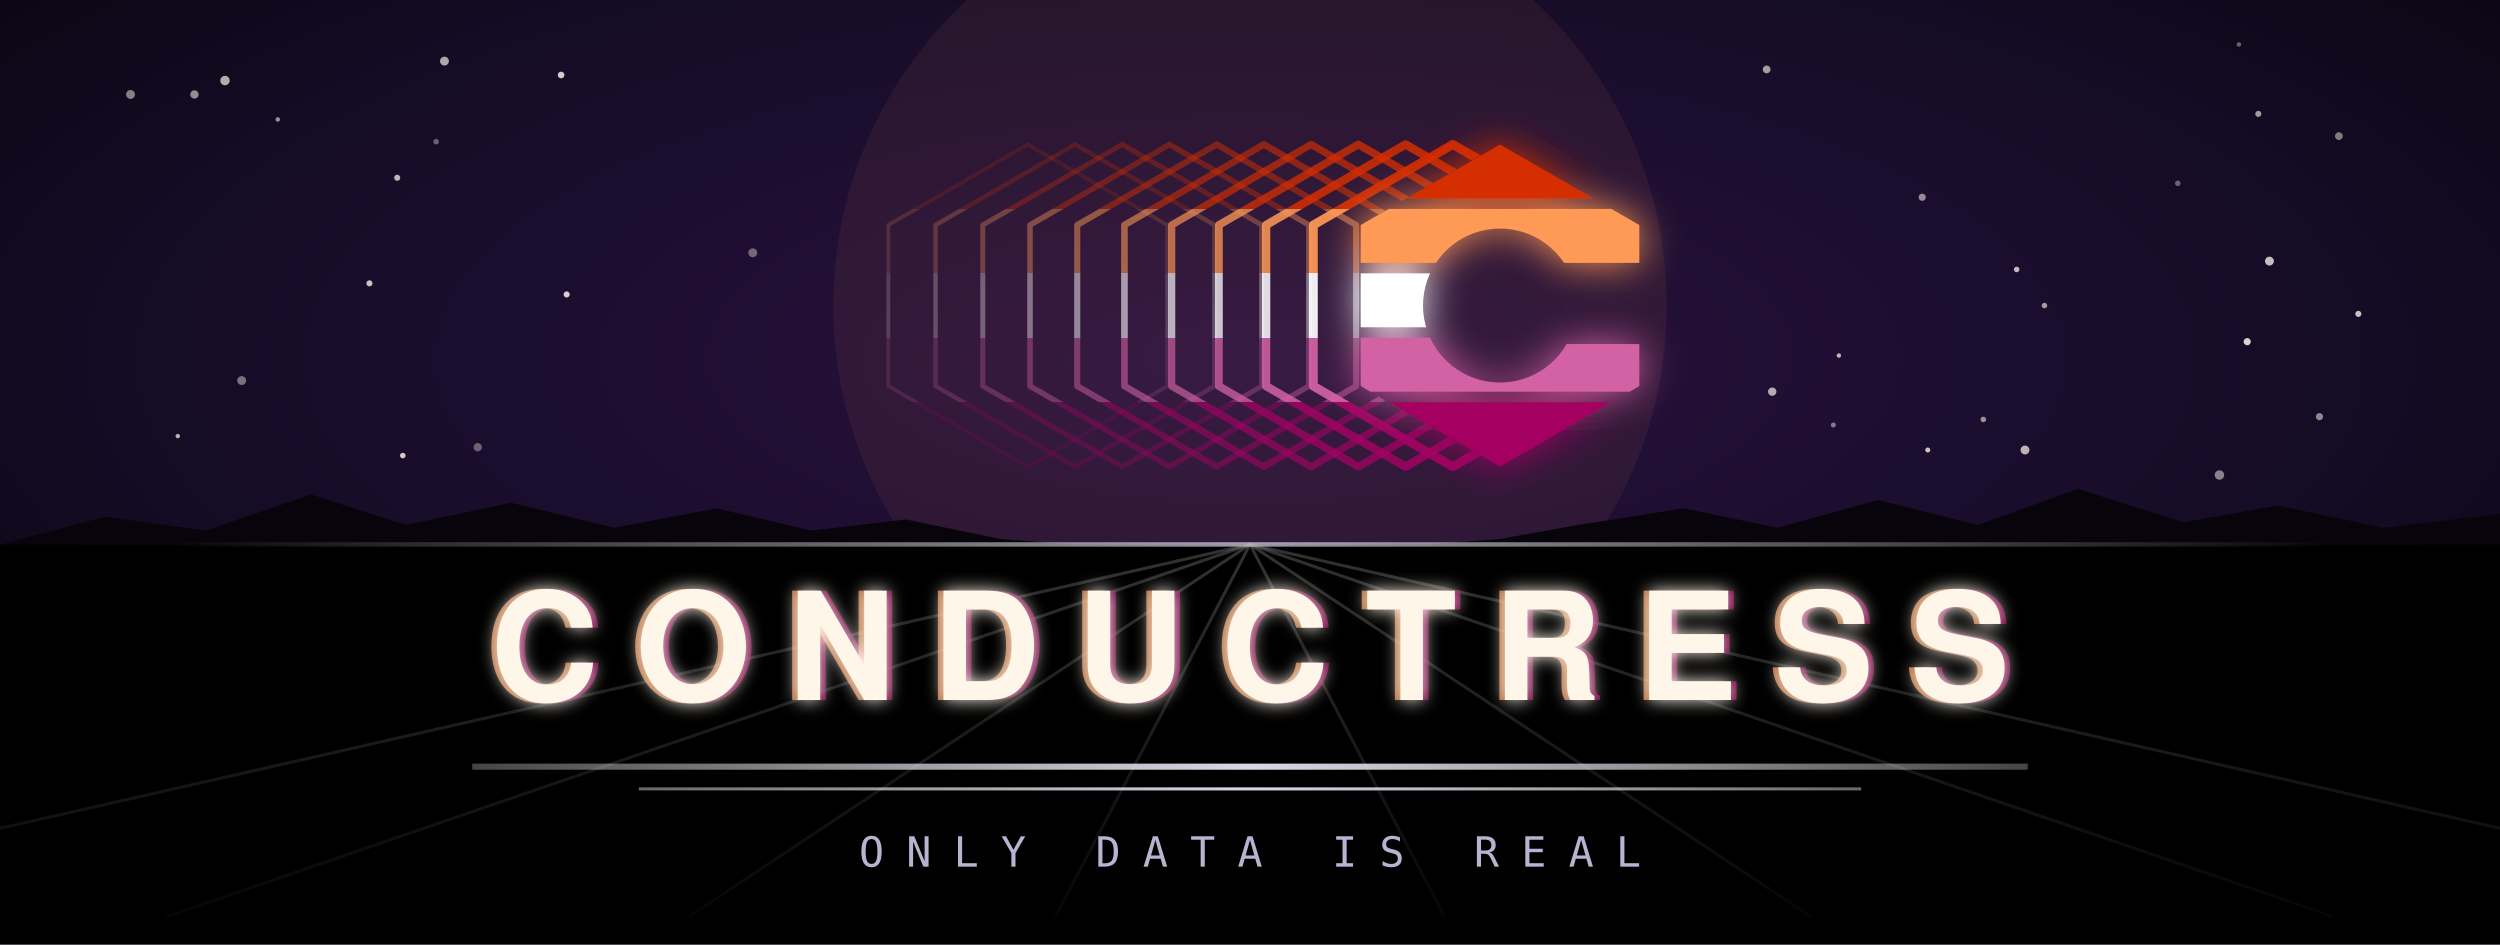
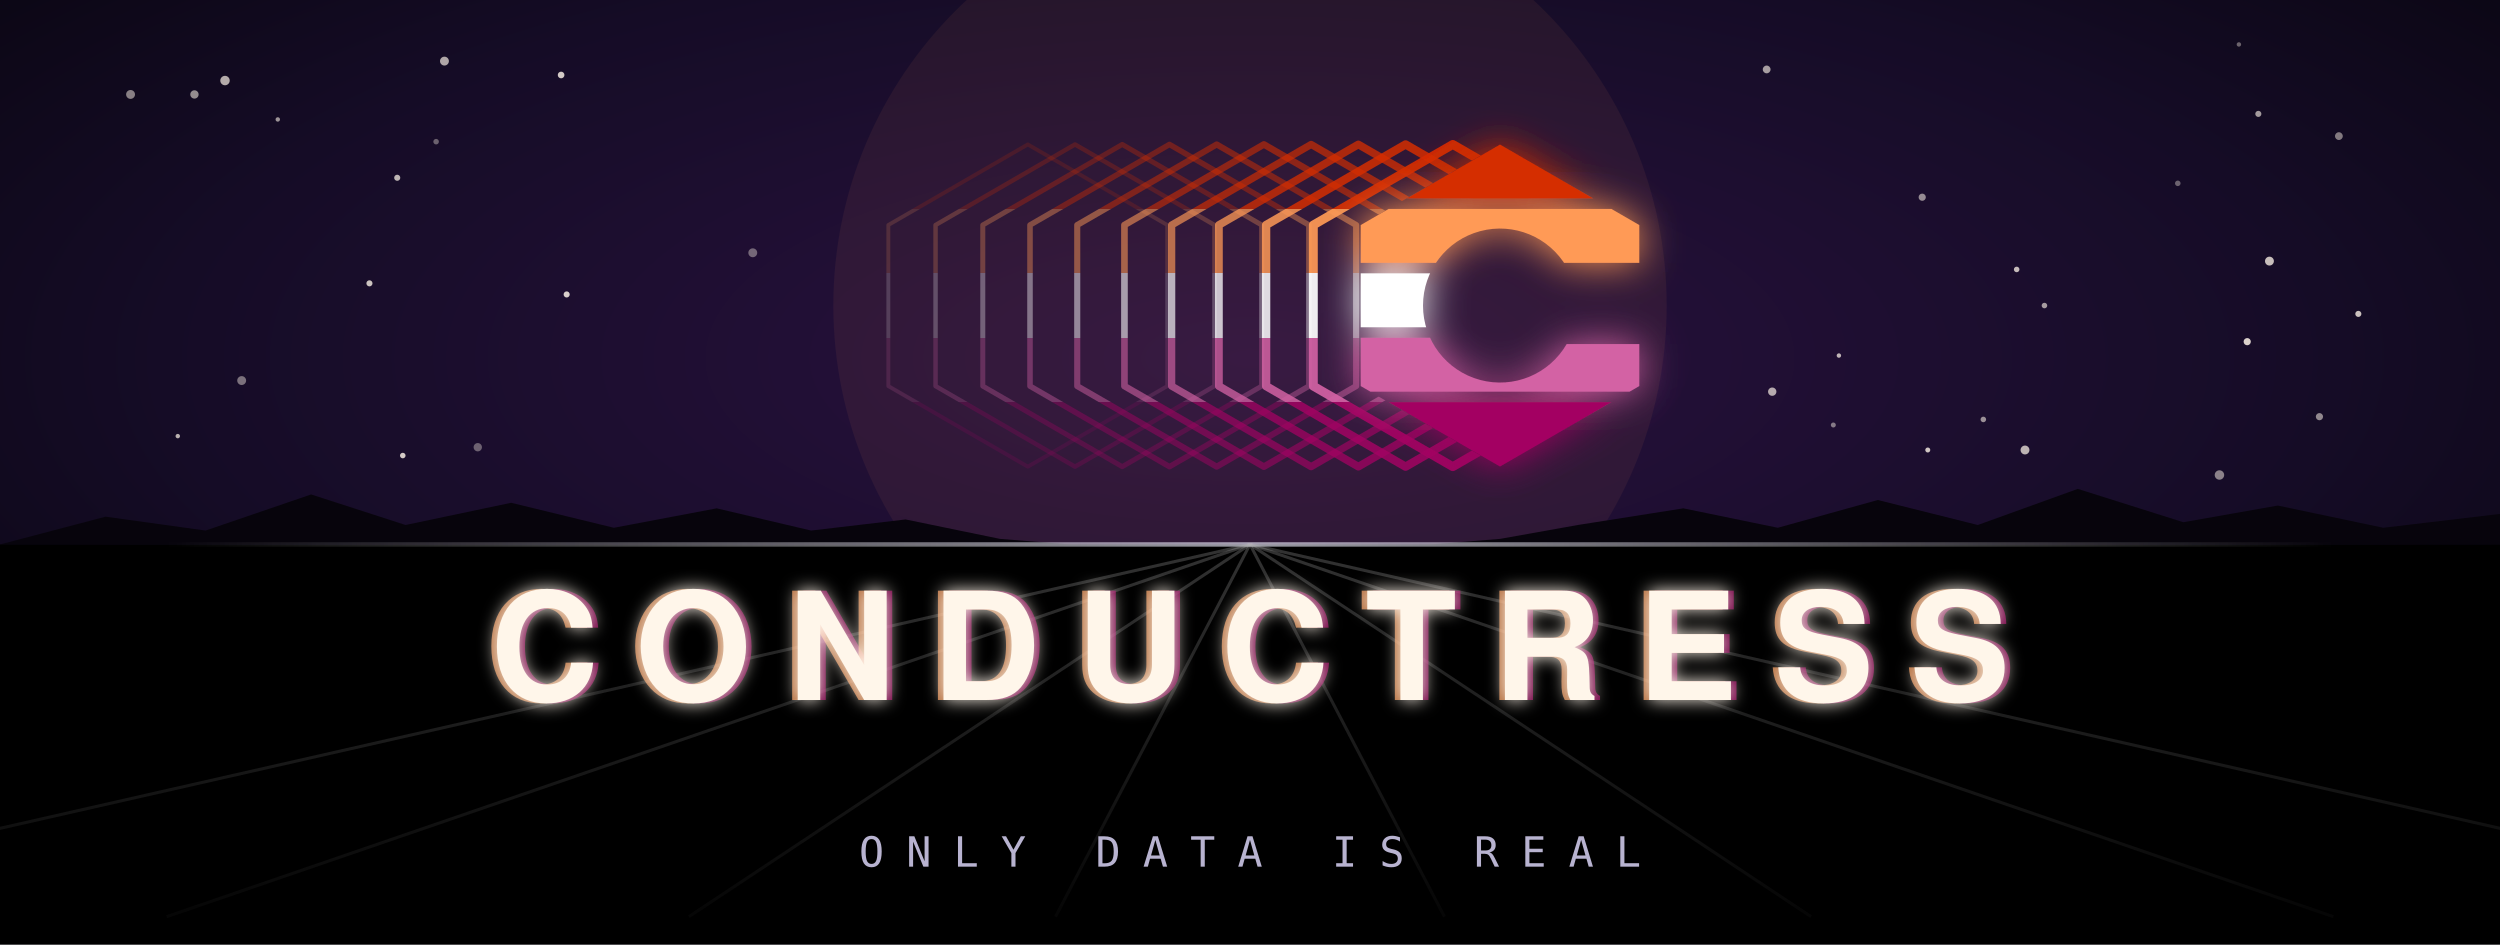
<svg xmlns="http://www.w3.org/2000/svg" viewBox="0 0 900 340" width="900" height="340" role="img" aria-label="Conductress">
  <defs>
    <radialGradient id="leh-sky" cx="50%" cy="38%" r="72%">
      <stop offset="0%" stop-color="#2a1140" />
      <stop offset="60%" stop-color="#150c26" />
      <stop offset="100%" stop-color="#07040d" />
    </radialGradient>
    <linearGradient id="leh-trail" gradientUnits="userSpaceOnUse" x1="0" y1="52" x2="0" y2="168">
      <stop offset="0" stop-color="#d52d00" />
      <stop offset="0.2" stop-color="#d52d00" />
      <stop offset="0.2" stop-color="#ff9a56" />
      <stop offset="0.4" stop-color="#ff9a56" />
      <stop offset="0.4" stop-color="#ffffff" />
      <stop offset="0.6" stop-color="#ffffff" />
      <stop offset="0.6" stop-color="#d362a4" />
      <stop offset="0.8" stop-color="#d362a4" />
      <stop offset="0.8" stop-color="#a30262" />
      <stop offset="1" stop-color="#a30262" />
    </linearGradient>
    <linearGradient id="leh-streak" x1="0" y1="0" x2="1" y2="0">
      <stop offset="0%" stop-color="#ffffff" stop-opacity="0" />
      <stop offset="100%" stop-color="#ffffff" stop-opacity="0.55" />
    </linearGradient>
    <linearGradient id="leh-grid" x1="0" y1="0" x2="0" y2="1">
      <stop offset="0%" stop-color="#ffffff" stop-opacity="0.28" />
      <stop offset="100%" stop-color="#ffffff" stop-opacity="0.03" />
    </linearGradient>
    <linearGradient id="leh-rule" gradientUnits="userSpaceOnUse" x1="60" y1="0" x2="840" y2="0">
      <stop offset="0%" stop-color="#ffffff" stop-opacity="0" />
      <stop offset="50%" stop-color="#d8d8e6" />
      <stop offset="100%" stop-color="#ffffff" stop-opacity="0" />
    </linearGradient>
    <filter id="leh-bloom" x="-60%" y="-60%" width="220%" height="220%">
      <feGaussianBlur stdDeviation="7" result="b1" />
      <feMerge>
        <feMergeNode in="b1" />
        <feMergeNode in="SourceGraphic" />
      </feMerge>
    </filter>
    <filter id="leh-soft" x="-40%" y="-40%" width="180%" height="180%">
      <feGaussianBlur stdDeviation="3" result="b2" />
      <feMerge>
        <feMergeNode in="b2" />
        <feMergeNode in="SourceGraphic" />
      </feMerge>
    </filter>
    <clipPath id="leh-notlead">
      <polygon points="-3789.5,-2449.1 4919.7,2582.1 7420.8,-1747.4 -1288.4,-6778.6" />
      <polygon points="590.2,-4919.0 590.2,5139.0 5590.2,5139.0 5590.2,-4919.0" />
      <polygon points="4919.7,-2362.1 -3789.5,2669.1 -1288.4,6998.6 7420.8,1967.4" />
      <polygon points="4869.5,2669.1 -3839.7,-2362.1 -6340.8,1967.4 2368.4,6998.6" />
      <polygon points="489.8,5139.0 489.8,-4919.0 -4510.2,-4919.0 -4510.2,5139.0" />
      <polygon points="-3839.7,2582.1 4869.5,-2449.1 2368.4,-6778.6 -6340.8,-1747.4" />
    </clipPath>
    <clipPath id="leh-c">
      <path d="M89.8 27 L50 4 L10.2 27 L10.2 73 L50 96 L89.8 73 L89.8 61 L69.05 61 A22 22 0 1 1 69.05 39 L89.8 39 Z" />
    </clipPath>
    <symbol id="leh-cmark" viewBox="0 0 100 100">
      <g clip-path="url(#leh-c)">
        <rect x="8" y="4.00" width="84" height="15.40" fill="#d52d00" />
        <rect x="8" y="22.40" width="84" height="15.40" fill="#ff9a56" />
        <rect x="8" y="40.80" width="84" height="15.40" fill="#ffffff" />
        <rect x="8" y="59.20" width="84" height="15.40" fill="#d362a4" />
        <rect x="8" y="77.60" width="84" height="18.40" fill="#a30262" />
      </g>
    </symbol>
  </defs>
  <g id="background">
    <rect width="900" height="340" fill="url(#leh-sky)" />
    <circle cx="450" cy="110" r="150" fill="#ff9a56" opacity="0.07" />
  </g>
  <g id="stars" fill="#fff6ea">
    <circle cx="736" cy="110" r="1.0" opacity="0.61" />
    <circle cx="729" cy="162" r="1.6" opacity="0.71" />
    <circle cx="636" cy="25" r="1.4" opacity="0.62" />
    <circle cx="64" cy="157" r="0.8" opacity="0.70" />
    <circle cx="660" cy="153" r="0.9" opacity="0.46" />
    <circle cx="726" cy="97" r="1.0" opacity="0.75" />
    <circle cx="202" cy="27" r="1.2" opacity="0.81" />
    <circle cx="87" cy="137" r="1.6" opacity="0.43" />
    <circle cx="714" cy="151" r="1.0" opacity="0.56" />
    <circle cx="100" cy="43" r="0.8" opacity="0.58" />
    <circle cx="849" cy="113" r="1.1" opacity="0.77" />
    <circle cx="813" cy="41" r="1.1" opacity="0.61" />
    <circle cx="47" cy="34" r="1.6" opacity="0.50" />
    <circle cx="694" cy="162" r="0.9" opacity="0.79" />
    <circle cx="806" cy="16" r="0.8" opacity="0.38" />
    <circle cx="70" cy="34" r="1.5" opacity="0.55" />
    <circle cx="172" cy="161" r="1.5" opacity="0.36" />
    <circle cx="842" cy="49" r="1.4" opacity="0.47" />
    <circle cx="809" cy="123" r="1.3" opacity="0.84" />
    <circle cx="835" cy="150" r="1.3" opacity="0.53" />
    <circle cx="692" cy="71" r="1.3" opacity="0.54" />
    <circle cx="143" cy="64" r="1.1" opacity="0.72" />
    <circle cx="157" cy="51" r="1.0" opacity="0.36" />
    <circle cx="81" cy="29" r="1.7" opacity="0.68" />
    <circle cx="662" cy="128" r="0.8" opacity="0.72" />
    <circle cx="145" cy="164" r="1.0" opacity="0.81" />
    <circle cx="271" cy="91" r="1.6" opacity="0.38" />
    <circle cx="817" cy="94" r="1.6" opacity="0.76" />
    <circle cx="799" cy="171" r="1.7" opacity="0.50" />
    <circle cx="160" cy="22" r="1.6" opacity="0.66" />
    <circle cx="784" cy="66" r="1.0" opacity="0.37" />
    <circle cx="204" cy="106" r="1.1" opacity="0.83" />
    <circle cx="133" cy="102" r="1.1" opacity="0.78" />
    <circle cx="638" cy="141" r="1.5" opacity="0.67" />
  </g>
  <g id="mountains" fill="#07040c">
    <path d="M0 196 L38 186 L74 191 L112 178 L146 189 L184 181 L221 190 L258 183 L292 191 L326 187 L360 194 L385 196 Z" />
    <path d="M515 196 L540 194 L568 189 L606 183 L640 190 L676 180 L712 189 L748 176 L786 188 L820 182 L858 190 L900 185 L900 196 Z" />
  </g>
  <rect id="ground" x="0" y="196" width="900" height="144" fill="#000" />
  <g id="horizon" opacity="0.7">
    <line x1="60" y1="196" x2="840" y2="196" stroke="url(#leh-rule)" stroke-width="1.6" />
    <g stroke="url(#leh-grid)" stroke-width="1.1" fill="none">
      <line x1="450" y1="196" x2="-140" y2="330" />
      <line x1="450" y1="196" x2="60" y2="330" />
      <line x1="450" y1="196" x2="248" y2="330" />
      <line x1="450" y1="196" x2="380" y2="330" />
      <line x1="450" y1="196" x2="520" y2="330" />
      <line x1="450" y1="196" x2="652" y2="330" />
      <line x1="450" y1="196" x2="840" y2="330" />
      <line x1="450" y1="196" x2="1040" y2="330" />
    </g>
  </g>
  <g id="speedstreaks" stroke="url(#leh-streak)" stroke-linecap="round">
    <line x1="150" y1="72" x2="372" y2="72" stroke-width="2" />
    <line x1="118" y1="96" x2="356" y2="96" stroke-width="3.4" />
    <line x1="166" y1="120" x2="366" y2="120" stroke-width="1.6" />
    <line x1="104" y1="144" x2="350" y2="144" stroke-width="4.2" />
    <line x1="182" y1="164" x2="360" y2="164" stroke-width="1.4" />
  </g>
  <g id="trail" fill="none" stroke="url(#leh-trail)" stroke-linejoin="round" clip-path="url(#leh-notlead)">
    <path d="M370 52 L420.2 81 L420.2 139 L370 168 L319.8 139 L319.8 81 Z" stroke-width="1.4" opacity="0.17" />
    <path d="M387 52 L437.2 81 L437.2 139 L387 168 L336.8 139 L336.8 81 Z" stroke-width="1.6" opacity="0.24" />
    <path d="M404 52 L454.2 81 L454.2 139 L404 168 L353.8 139 L353.8 81 Z" stroke-width="1.8" opacity="0.32" />
    <path d="M421 52 L471.2 81 L471.2 139 L421 168 L370.8 139 L370.8 81 Z" stroke-width="2.0" opacity="0.4" />
    <path d="M438 52 L488.2 81 L488.2 139 L438 168 L387.8 139 L387.8 81 Z" stroke-width="2.2" opacity="0.48" />
    <path d="M455 52 L505.2 81 L505.2 139 L455 168 L404.8 139 L404.8 81 Z" stroke-width="2.4" opacity="0.57" />
    <path d="M472 52 L522.2 81 L522.2 139 L472 168 L421.8 139 L421.8 81 Z" stroke-width="2.6" opacity="0.66" />
    <path d="M489 52 L539.2 81 L539.2 139 L489 168 L438.8 139 L438.8 81 Z" stroke-width="2.8" opacity="0.75" />
    <path d="M506 52 L556.2 81 L556.2 139 L506 168 L455.8 139 L455.8 81 Z" stroke-width="3.0" opacity="0.84" />
    <path d="M523 52 L573.2 81 L573.2 139 L523 168 L472.8 139 L472.8 81 Z" stroke-width="3.2" opacity="0.92" />
  </g>
  <g id="lead" filter="url(#leh-bloom)">
    <use href="#leh-cmark" x="477" y="47" width="126" height="126" />
  </g>
  <g id="wordmark">
    <path d="M213.334 225.972C213.064 222.57 212.362 220.41 210.688 218.196C207.664 214.2 202.804 211.986 196.918 211.986C185.794 211.986 178.882 219.924 178.882 232.668C178.882 245.358 185.74 253.242 196.702 253.242C206.53 253.242 213.01 247.572 213.496 238.554H205.612C205.072 243.576 201.94 246.438 196.918 246.438C190.654 246.438 186.982 241.362 186.982 232.776C186.982 224.082 190.816 218.898 197.188 218.898C201.886 218.898 204.532 221.166 205.612 225.972Z M249.554 211.986C244.046 211.986 239.51 213.822 236.162 217.44C232.652 221.22 230.654 226.728 230.654 232.614C230.654 238.5 232.652 244.062 236.162 247.788C239.564 251.46 243.992 253.242 249.608 253.242C255.224 253.242 259.652 251.46 263.054 247.788C266.456 244.17 268.562 238.446 268.562 232.884C268.562 226.728 266.564 221.166 263.054 217.44C259.598 213.714 255.278 211.986 249.554 211.986ZM249.608 218.898C256.25 218.898 260.462 224.298 260.462 232.83C260.462 240.93 256.088 246.33 249.608 246.33C243.02 246.33 238.754 240.93 238.754 232.614C238.754 224.298 243.02 218.898 249.608 218.898Z M311.1 252.0H319.2V212.634H311.1V239.418L295.494 212.634H287.178V252.0H295.278V224.784Z M339.652 252.0H355.042C361.036 252.0 364.816 250.596 367.516 247.41C370.594 243.738 372.268 238.446 372.268 232.29C372.268 226.188 370.594 220.896 367.516 217.17C364.816 213.984 361.09 212.634 355.042 212.634H339.652ZM347.752 245.25V219.384H355.042C361.144 219.384 364.168 223.65 364.168 232.344C364.168 240.984 361.144 245.25 355.042 245.25Z M414.698 212.634V239.31C414.698 244.062 412.268 246.33 407.192 246.33C402.116 246.33 399.686 244.062 399.686 239.31V212.634H391.586V239.31C391.586 243.738 392.774 246.87 395.42 249.246C398.282 251.838 402.44 253.242 407.192 253.242C411.944 253.242 416.102 251.838 418.964 249.246C421.61 246.87 422.798 243.738 422.798 239.31V212.634Z M476.298 225.972C476.028 222.57 475.326 220.41 473.652 218.196C470.628 214.2 465.768 211.986 459.882 211.986C448.758 211.986 441.846 219.924 441.846 232.668C441.846 245.358 448.704 253.242 459.666 253.242C469.494 253.242 475.974 247.572 476.46 238.554H468.576C468.036 243.576 464.904 246.438 459.882 246.438C453.618 246.438 449.946 241.362 449.946 232.776C449.946 224.082 453.78 218.898 460.152 218.898C464.85 218.898 467.496 221.166 468.576 225.972Z M512.248 219.384H523.75V212.634H492.214V219.384H504.148V252.0H512.248Z M549.872 236.394H559.16C562.67 236.394 564.182 237.798 564.182 241.038V242.658C564.128 243.684 564.128 244.656 564.128 245.25C564.128 248.976 564.344 250.11 565.316 252.0H574.01V250.542C572.768 249.84 572.282 249.03 572.282 247.302C572.066 235.692 571.85 235.152 566.828 232.992C571.256 231.264 573.47 228.078 573.47 223.272C573.47 220.14 572.39 217.278 570.5 215.334C568.718 213.498 566.234 212.634 562.886 212.634H541.772V252.0H549.872ZM549.872 229.644V219.384H559.646C561.968 219.384 562.886 219.6 563.912 220.41C564.884 221.22 565.37 222.57 565.37 224.406C565.37 226.296 564.884 227.808 563.912 228.618C562.994 229.374 561.968 229.644 559.646 229.644Z M601.806 235.044H620.652V228.294H601.806V219.384H622.164V212.634H593.706V252.0H623.136V245.25H601.806Z M671.236 224.622C671.182 216.468 665.728 211.986 655.792 211.986C646.342 211.986 640.888 216.414 640.888 224.082C640.888 230.184 643.966 233.154 651.958 234.666L657.466 235.746C662.866 236.772 664.864 238.284 664.864 241.47C664.864 244.764 661.84 246.762 656.926 246.762C651.418 246.762 648.34 244.44 648.07 240.228H640.186C640.672 248.652 646.45 253.242 656.494 253.242C666.646 253.242 672.64 248.544 672.64 240.498C672.64 234.288 669.508 231.048 662.218 229.644L656.062 228.456C650.284 227.322 648.61 226.188 648.61 223.326C648.61 220.356 651.202 218.466 655.414 218.466C660.544 218.466 663.406 220.626 663.676 224.622Z M720.254 224.622C720.2 216.468 714.746 211.986 704.81 211.986C695.36 211.986 689.906 216.414 689.906 224.082C689.906 230.184 692.984 233.154 700.976 234.666L706.484 235.746C711.884 236.772 713.882 238.284 713.882 241.47C713.882 244.764 710.858 246.762 705.944 246.762C700.436 246.762 697.358 244.44 697.088 240.228H689.204C689.69 248.652 695.468 253.242 705.512 253.242C715.664 253.242 721.658 248.544 721.658 240.498C721.658 234.288 718.526 231.048 711.236 229.644L705.08 228.456C699.302 227.322 697.628 226.188 697.628 223.326C697.628 220.356 700.22 218.466 704.432 218.466C709.562 218.466 712.424 220.626 712.694 224.622Z" transform="translate(2 0)" fill="#a30262" opacity="0.7" />
    <path d="M213.334 225.972C213.064 222.57 212.362 220.41 210.688 218.196C207.664 214.2 202.804 211.986 196.918 211.986C185.794 211.986 178.882 219.924 178.882 232.668C178.882 245.358 185.74 253.242 196.702 253.242C206.53 253.242 213.01 247.572 213.496 238.554H205.612C205.072 243.576 201.94 246.438 196.918 246.438C190.654 246.438 186.982 241.362 186.982 232.776C186.982 224.082 190.816 218.898 197.188 218.898C201.886 218.898 204.532 221.166 205.612 225.972Z M249.554 211.986C244.046 211.986 239.51 213.822 236.162 217.44C232.652 221.22 230.654 226.728 230.654 232.614C230.654 238.5 232.652 244.062 236.162 247.788C239.564 251.46 243.992 253.242 249.608 253.242C255.224 253.242 259.652 251.46 263.054 247.788C266.456 244.17 268.562 238.446 268.562 232.884C268.562 226.728 266.564 221.166 263.054 217.44C259.598 213.714 255.278 211.986 249.554 211.986ZM249.608 218.898C256.25 218.898 260.462 224.298 260.462 232.83C260.462 240.93 256.088 246.33 249.608 246.33C243.02 246.33 238.754 240.93 238.754 232.614C238.754 224.298 243.02 218.898 249.608 218.898Z M311.1 252.0H319.2V212.634H311.1V239.418L295.494 212.634H287.178V252.0H295.278V224.784Z M339.652 252.0H355.042C361.036 252.0 364.816 250.596 367.516 247.41C370.594 243.738 372.268 238.446 372.268 232.29C372.268 226.188 370.594 220.896 367.516 217.17C364.816 213.984 361.09 212.634 355.042 212.634H339.652ZM347.752 245.25V219.384H355.042C361.144 219.384 364.168 223.65 364.168 232.344C364.168 240.984 361.144 245.25 355.042 245.25Z M414.698 212.634V239.31C414.698 244.062 412.268 246.33 407.192 246.33C402.116 246.33 399.686 244.062 399.686 239.31V212.634H391.586V239.31C391.586 243.738 392.774 246.87 395.42 249.246C398.282 251.838 402.44 253.242 407.192 253.242C411.944 253.242 416.102 251.838 418.964 249.246C421.61 246.87 422.798 243.738 422.798 239.31V212.634Z M476.298 225.972C476.028 222.57 475.326 220.41 473.652 218.196C470.628 214.2 465.768 211.986 459.882 211.986C448.758 211.986 441.846 219.924 441.846 232.668C441.846 245.358 448.704 253.242 459.666 253.242C469.494 253.242 475.974 247.572 476.46 238.554H468.576C468.036 243.576 464.904 246.438 459.882 246.438C453.618 246.438 449.946 241.362 449.946 232.776C449.946 224.082 453.78 218.898 460.152 218.898C464.85 218.898 467.496 221.166 468.576 225.972Z M512.248 219.384H523.75V212.634H492.214V219.384H504.148V252.0H512.248Z M549.872 236.394H559.16C562.67 236.394 564.182 237.798 564.182 241.038V242.658C564.128 243.684 564.128 244.656 564.128 245.25C564.128 248.976 564.344 250.11 565.316 252.0H574.01V250.542C572.768 249.84 572.282 249.03 572.282 247.302C572.066 235.692 571.85 235.152 566.828 232.992C571.256 231.264 573.47 228.078 573.47 223.272C573.47 220.14 572.39 217.278 570.5 215.334C568.718 213.498 566.234 212.634 562.886 212.634H541.772V252.0H549.872ZM549.872 229.644V219.384H559.646C561.968 219.384 562.886 219.6 563.912 220.41C564.884 221.22 565.37 222.57 565.37 224.406C565.37 226.296 564.884 227.808 563.912 228.618C562.994 229.374 561.968 229.644 559.646 229.644Z M601.806 235.044H620.652V228.294H601.806V219.384H622.164V212.634H593.706V252.0H623.136V245.25H601.806Z M671.236 224.622C671.182 216.468 665.728 211.986 655.792 211.986C646.342 211.986 640.888 216.414 640.888 224.082C640.888 230.184 643.966 233.154 651.958 234.666L657.466 235.746C662.866 236.772 664.864 238.284 664.864 241.47C664.864 244.764 661.84 246.762 656.926 246.762C651.418 246.762 648.34 244.44 648.07 240.228H640.186C640.672 248.652 646.45 253.242 656.494 253.242C666.646 253.242 672.64 248.544 672.64 240.498C672.64 234.288 669.508 231.048 662.218 229.644L656.062 228.456C650.284 227.322 648.61 226.188 648.61 223.326C648.61 220.356 651.202 218.466 655.414 218.466C660.544 218.466 663.406 220.626 663.676 224.622Z M720.254 224.622C720.2 216.468 714.746 211.986 704.81 211.986C695.36 211.986 689.906 216.414 689.906 224.082C689.906 230.184 692.984 233.154 700.976 234.666L706.484 235.746C711.884 236.772 713.882 238.284 713.882 241.47C713.882 244.764 710.858 246.762 705.944 246.762C700.436 246.762 697.358 244.44 697.088 240.228H689.204C689.69 248.652 695.468 253.242 705.512 253.242C715.664 253.242 721.658 248.544 721.658 240.498C721.658 234.288 718.526 231.048 711.236 229.644L705.08 228.456C699.302 227.322 697.628 226.188 697.628 223.326C697.628 220.356 700.22 218.466 704.432 218.466C709.562 218.466 712.424 220.626 712.694 224.622Z" transform="translate(-2 0)" fill="#ff9a56" opacity="0.7" />
    <path d="M213.334 225.972C213.064 222.57 212.362 220.41 210.688 218.196C207.664 214.2 202.804 211.986 196.918 211.986C185.794 211.986 178.882 219.924 178.882 232.668C178.882 245.358 185.74 253.242 196.702 253.242C206.53 253.242 213.01 247.572 213.496 238.554H205.612C205.072 243.576 201.94 246.438 196.918 246.438C190.654 246.438 186.982 241.362 186.982 232.776C186.982 224.082 190.816 218.898 197.188 218.898C201.886 218.898 204.532 221.166 205.612 225.972Z M249.554 211.986C244.046 211.986 239.51 213.822 236.162 217.44C232.652 221.22 230.654 226.728 230.654 232.614C230.654 238.5 232.652 244.062 236.162 247.788C239.564 251.46 243.992 253.242 249.608 253.242C255.224 253.242 259.652 251.46 263.054 247.788C266.456 244.17 268.562 238.446 268.562 232.884C268.562 226.728 266.564 221.166 263.054 217.44C259.598 213.714 255.278 211.986 249.554 211.986ZM249.608 218.898C256.25 218.898 260.462 224.298 260.462 232.83C260.462 240.93 256.088 246.33 249.608 246.33C243.02 246.33 238.754 240.93 238.754 232.614C238.754 224.298 243.02 218.898 249.608 218.898Z M311.1 252.0H319.2V212.634H311.1V239.418L295.494 212.634H287.178V252.0H295.278V224.784Z M339.652 252.0H355.042C361.036 252.0 364.816 250.596 367.516 247.41C370.594 243.738 372.268 238.446 372.268 232.29C372.268 226.188 370.594 220.896 367.516 217.17C364.816 213.984 361.09 212.634 355.042 212.634H339.652ZM347.752 245.25V219.384H355.042C361.144 219.384 364.168 223.65 364.168 232.344C364.168 240.984 361.144 245.25 355.042 245.25Z M414.698 212.634V239.31C414.698 244.062 412.268 246.33 407.192 246.33C402.116 246.33 399.686 244.062 399.686 239.31V212.634H391.586V239.31C391.586 243.738 392.774 246.87 395.42 249.246C398.282 251.838 402.44 253.242 407.192 253.242C411.944 253.242 416.102 251.838 418.964 249.246C421.61 246.87 422.798 243.738 422.798 239.31V212.634Z M476.298 225.972C476.028 222.57 475.326 220.41 473.652 218.196C470.628 214.2 465.768 211.986 459.882 211.986C448.758 211.986 441.846 219.924 441.846 232.668C441.846 245.358 448.704 253.242 459.666 253.242C469.494 253.242 475.974 247.572 476.46 238.554H468.576C468.036 243.576 464.904 246.438 459.882 246.438C453.618 246.438 449.946 241.362 449.946 232.776C449.946 224.082 453.78 218.898 460.152 218.898C464.85 218.898 467.496 221.166 468.576 225.972Z M512.248 219.384H523.75V212.634H492.214V219.384H504.148V252.0H512.248Z M549.872 236.394H559.16C562.67 236.394 564.182 237.798 564.182 241.038V242.658C564.128 243.684 564.128 244.656 564.128 245.25C564.128 248.976 564.344 250.11 565.316 252.0H574.01V250.542C572.768 249.84 572.282 249.03 572.282 247.302C572.066 235.692 571.85 235.152 566.828 232.992C571.256 231.264 573.47 228.078 573.47 223.272C573.47 220.14 572.39 217.278 570.5 215.334C568.718 213.498 566.234 212.634 562.886 212.634H541.772V252.0H549.872ZM549.872 229.644V219.384H559.646C561.968 219.384 562.886 219.6 563.912 220.41C564.884 221.22 565.37 222.57 565.37 224.406C565.37 226.296 564.884 227.808 563.912 228.618C562.994 229.374 561.968 229.644 559.646 229.644Z M601.806 235.044H620.652V228.294H601.806V219.384H622.164V212.634H593.706V252.0H623.136V245.25H601.806Z M671.236 224.622C671.182 216.468 665.728 211.986 655.792 211.986C646.342 211.986 640.888 216.414 640.888 224.082C640.888 230.184 643.966 233.154 651.958 234.666L657.466 235.746C662.866 236.772 664.864 238.284 664.864 241.47C664.864 244.764 661.84 246.762 656.926 246.762C651.418 246.762 648.34 244.44 648.07 240.228H640.186C640.672 248.652 646.45 253.242 656.494 253.242C666.646 253.242 672.64 248.544 672.64 240.498C672.64 234.288 669.508 231.048 662.218 229.644L656.062 228.456C650.284 227.322 648.61 226.188 648.61 223.326C648.61 220.356 651.202 218.466 655.414 218.466C660.544 218.466 663.406 220.626 663.676 224.622Z M720.254 224.622C720.2 216.468 714.746 211.986 704.81 211.986C695.36 211.986 689.906 216.414 689.906 224.082C689.906 230.184 692.984 233.154 700.976 234.666L706.484 235.746C711.884 236.772 713.882 238.284 713.882 241.47C713.882 244.764 710.858 246.762 705.944 246.762C700.436 246.762 697.358 244.44 697.088 240.228H689.204C689.69 248.652 695.468 253.242 705.512 253.242C715.664 253.242 721.658 248.544 721.658 240.498C721.658 234.288 718.526 231.048 711.236 229.644L705.08 228.456C699.302 227.322 697.628 226.188 697.628 223.326C697.628 220.356 700.22 218.466 704.432 218.466C709.562 218.466 712.424 220.626 712.694 224.622Z" fill="#fff6ea" filter="url(#leh-soft)" />
  </g>
  <g id="subtitle">
-     <line x1="170" y1="276" x2="730" y2="276" stroke="url(#leh-rule)" stroke-width="2.2" />
-     <line x1="230" y1="284" x2="670" y2="284" stroke="url(#leh-rule)" stroke-width="1.1" />
    <path d="M315.867 306.543Q315.867 304.134 315.373 303.101Q314.878 302.068 313.75 302.068Q312.63 302.068 312.135 303.101Q311.641 304.134 311.641 306.543Q311.641 308.946 312.135 309.979Q312.63 311.011 313.75 311.011Q314.878 311.011 315.373 309.982Q315.867 308.953 315.867 306.543ZM317.412 306.543Q317.412 309.4 316.508 310.806Q315.603 312.212 313.75 312.212Q311.897 312.212 310.996 310.813Q310.095 309.415 310.095 306.543Q310.095 303.68 311.0 302.273Q311.905 300.867 313.75 300.867Q315.603 300.867 316.508 302.273Q317.412 303.68 317.412 306.543Z M327.287 301.065H329.162L332.854 310.066V301.065H334.282V312.0H332.407L328.716 302.999V312.0H327.287Z M344.875 301.065H346.362V310.755H351.642V312.0H344.875Z M360.602 301.065H362.177L364.843 305.892L367.501 301.065H369.091L365.582 307.093V312.0H364.095V307.093Z M397.586 310.784Q399.453 310.784 400.193 309.865Q400.933 308.946 400.933 306.543Q400.933 304.119 400.197 303.2Q399.461 302.281 397.586 302.281H396.883V310.784ZM397.615 301.065Q400.12 301.065 401.306 302.398Q402.493 303.731 402.493 306.543Q402.493 309.341 401.306 310.671Q400.12 312.0 397.615 312.0H395.396V301.065Z M415.935 302.369 414.375 307.964H417.495ZM415.041 301.065H416.836L420.183 312.0H418.652L417.846 309.151H414.016L413.225 312.0H411.694Z M428.798 301.065H437.14V302.31H433.72V312.0H432.233V302.31H428.798Z M449.996 302.369 448.436 307.964H451.556ZM449.103 301.065H450.897L454.244 312.0H452.714L451.908 309.151H448.077L447.286 312.0H445.756Z M481.018 301.065H487.09V302.31H484.798V310.755H487.09V312.0H481.018V310.755H483.311V302.31H481.018Z M503.989 301.438V302.94Q503.315 302.508 502.638 302.288Q501.96 302.068 501.272 302.068Q500.224 302.068 499.616 302.555Q499.009 303.042 499.009 303.87Q499.009 304.595 499.408 304.976Q499.807 305.357 500.898 305.613L501.675 305.789Q503.213 306.148 503.916 306.917Q504.619 307.686 504.619 309.012Q504.619 310.572 503.652 311.392Q502.685 312.212 500.84 312.212Q500.071 312.212 499.294 312.048Q498.518 311.883 497.734 311.553V309.979Q498.576 310.513 499.327 310.762Q500.078 311.011 500.84 311.011Q501.96 311.011 502.583 310.51Q503.205 310.008 503.205 309.107Q503.205 308.287 502.777 307.854Q502.348 307.422 501.286 307.188L500.495 307.005Q498.972 306.661 498.283 305.965Q497.595 305.269 497.595 304.097Q497.595 302.632 498.58 301.75Q499.565 300.867 501.198 300.867Q501.828 300.867 502.524 301.01Q503.22 301.153 503.989 301.438Z M536.205 306.836Q536.776 306.983 537.179 307.389Q537.582 307.796 538.182 309.012L539.669 312.0H538.08L536.776 309.239Q536.212 308.06 535.762 307.719Q535.311 307.378 534.586 307.378H533.173V312.0H531.686V301.065H534.733Q536.534 301.065 537.494 301.878Q538.453 302.691 538.453 304.229Q538.453 305.313 537.864 305.998Q537.274 306.683 536.205 306.836ZM533.173 302.281V306.163H534.791Q535.853 306.163 536.373 305.687Q536.893 305.21 536.893 304.229Q536.893 303.284 536.34 302.782Q535.787 302.281 534.733 302.281Z M549.112 301.065H555.601V302.31H550.592V305.547H555.382V306.792H550.592V310.755H555.74V312.0H549.112Z M569.212 302.369 567.652 307.964H570.772ZM568.318 301.065H570.113L573.46 312.0H571.929L571.123 309.151H567.293L566.502 312.0H564.971Z M583.305 301.065H584.792V310.755H590.073V312.0H583.305Z" fill="#b8b3d0" />
  </g>
</svg>
